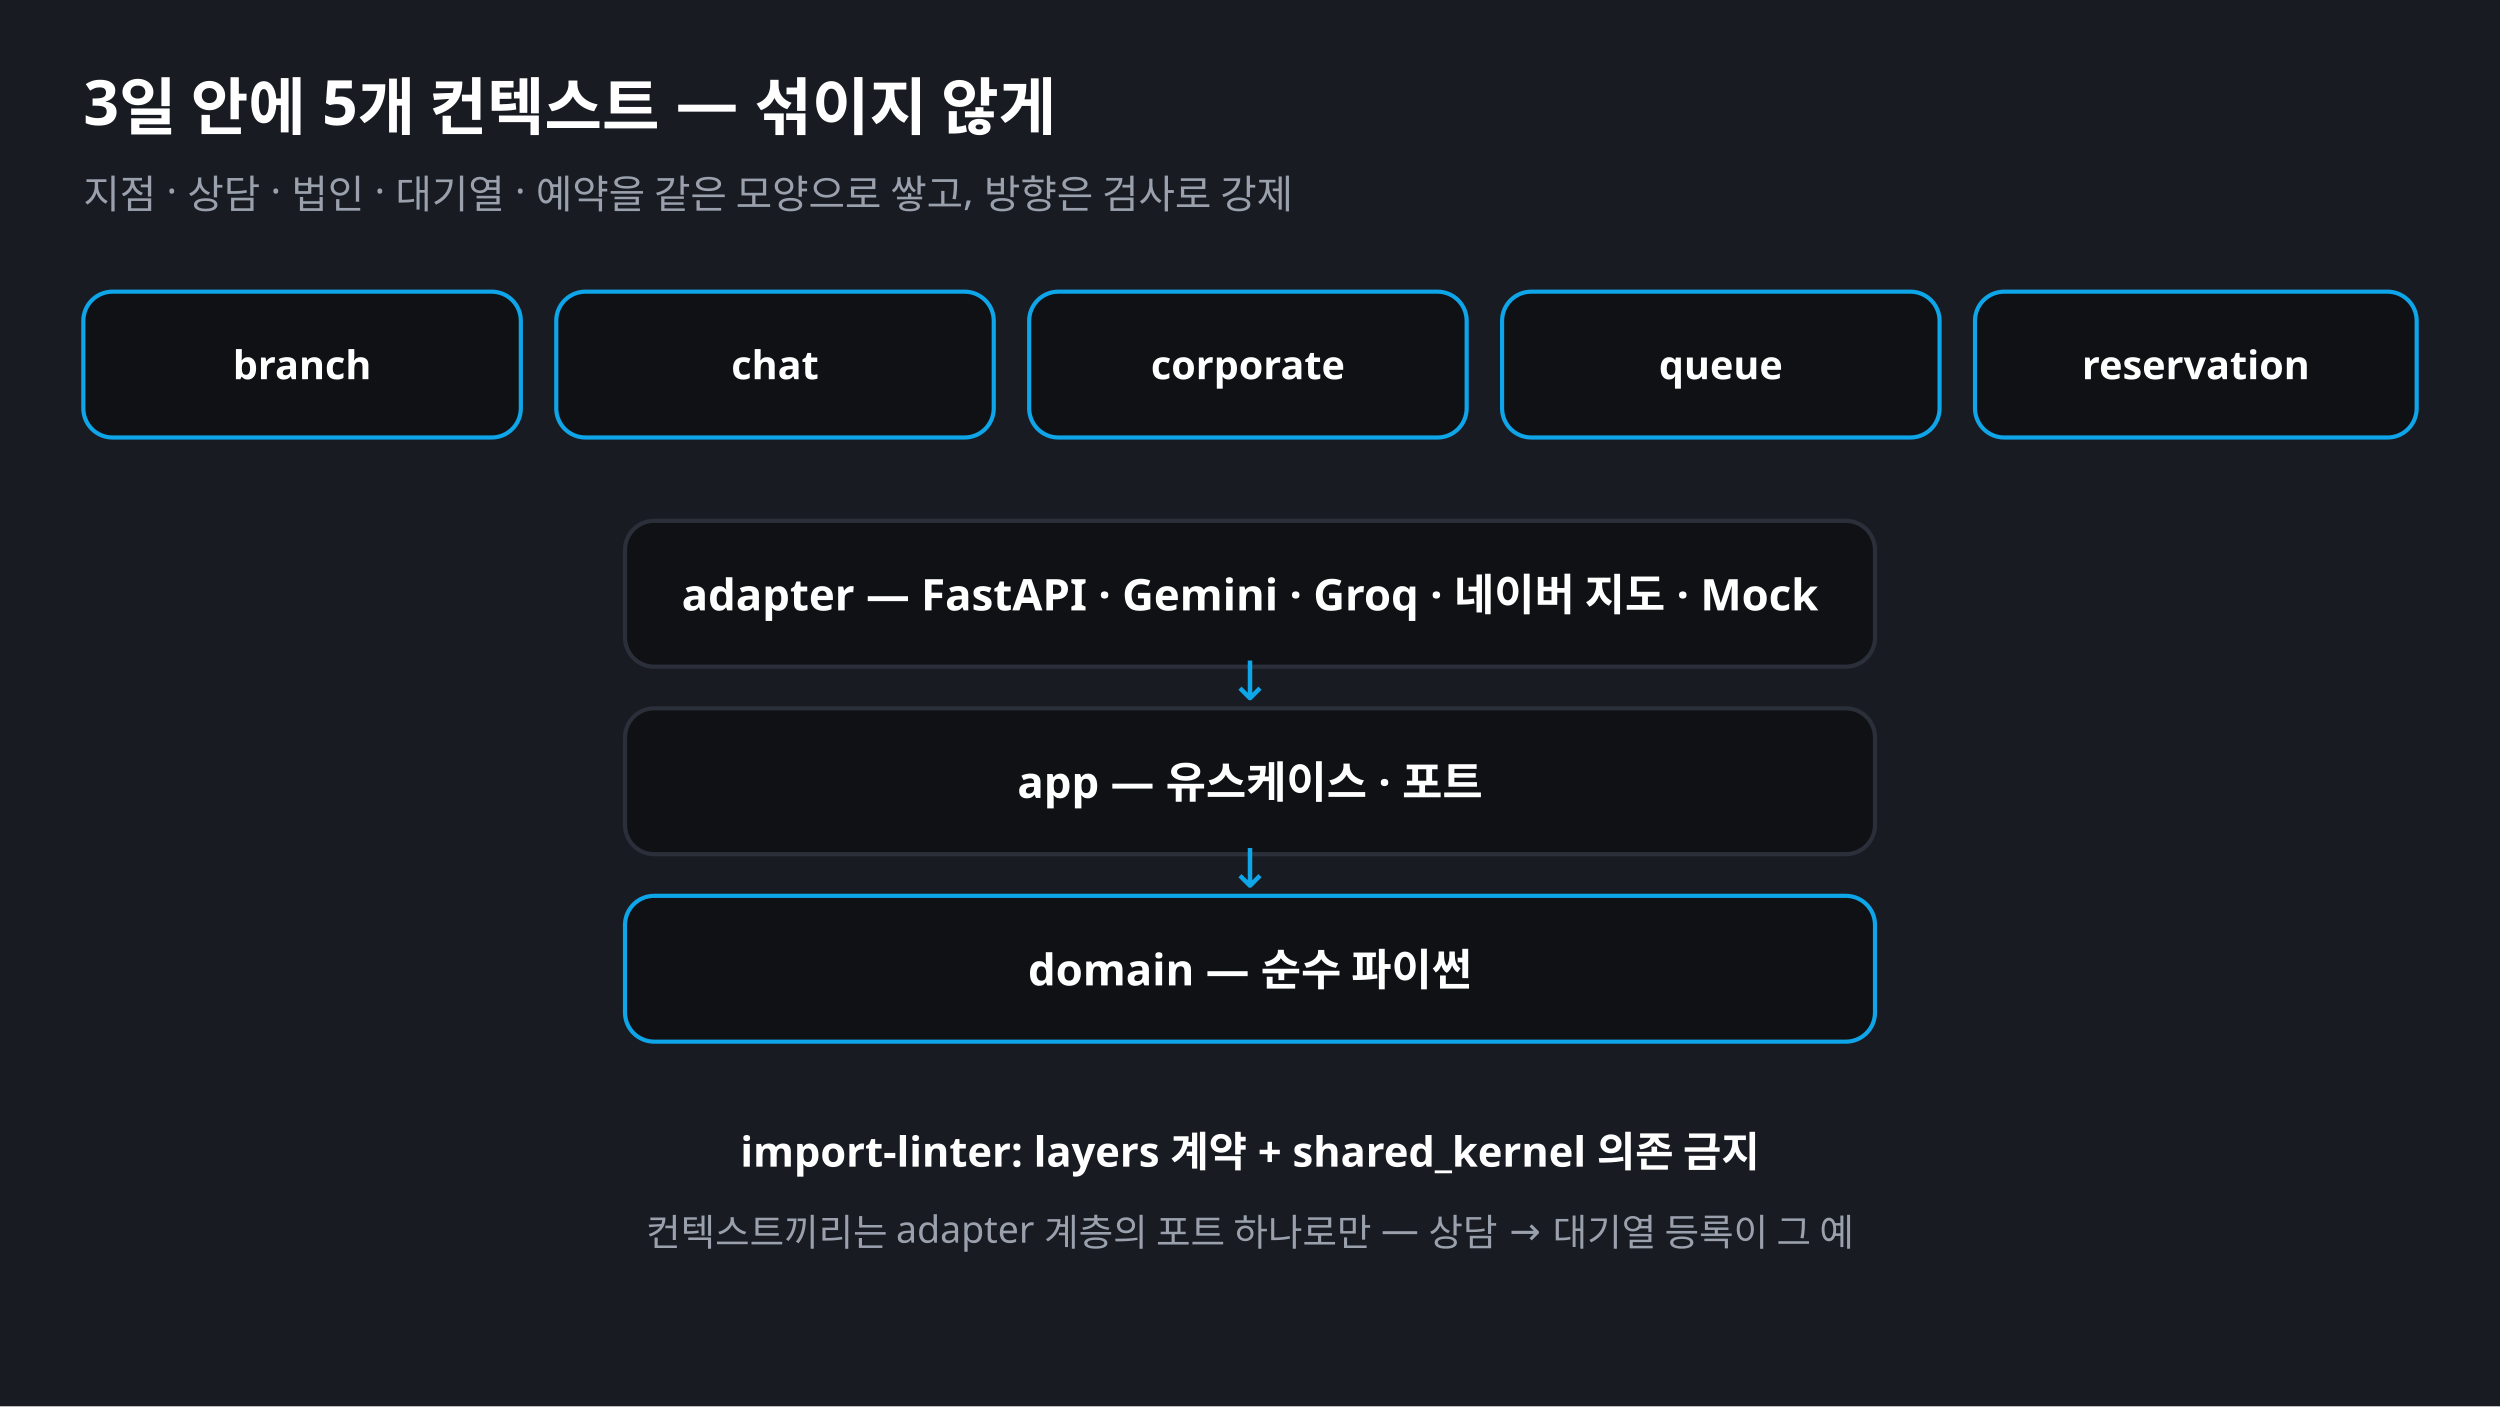
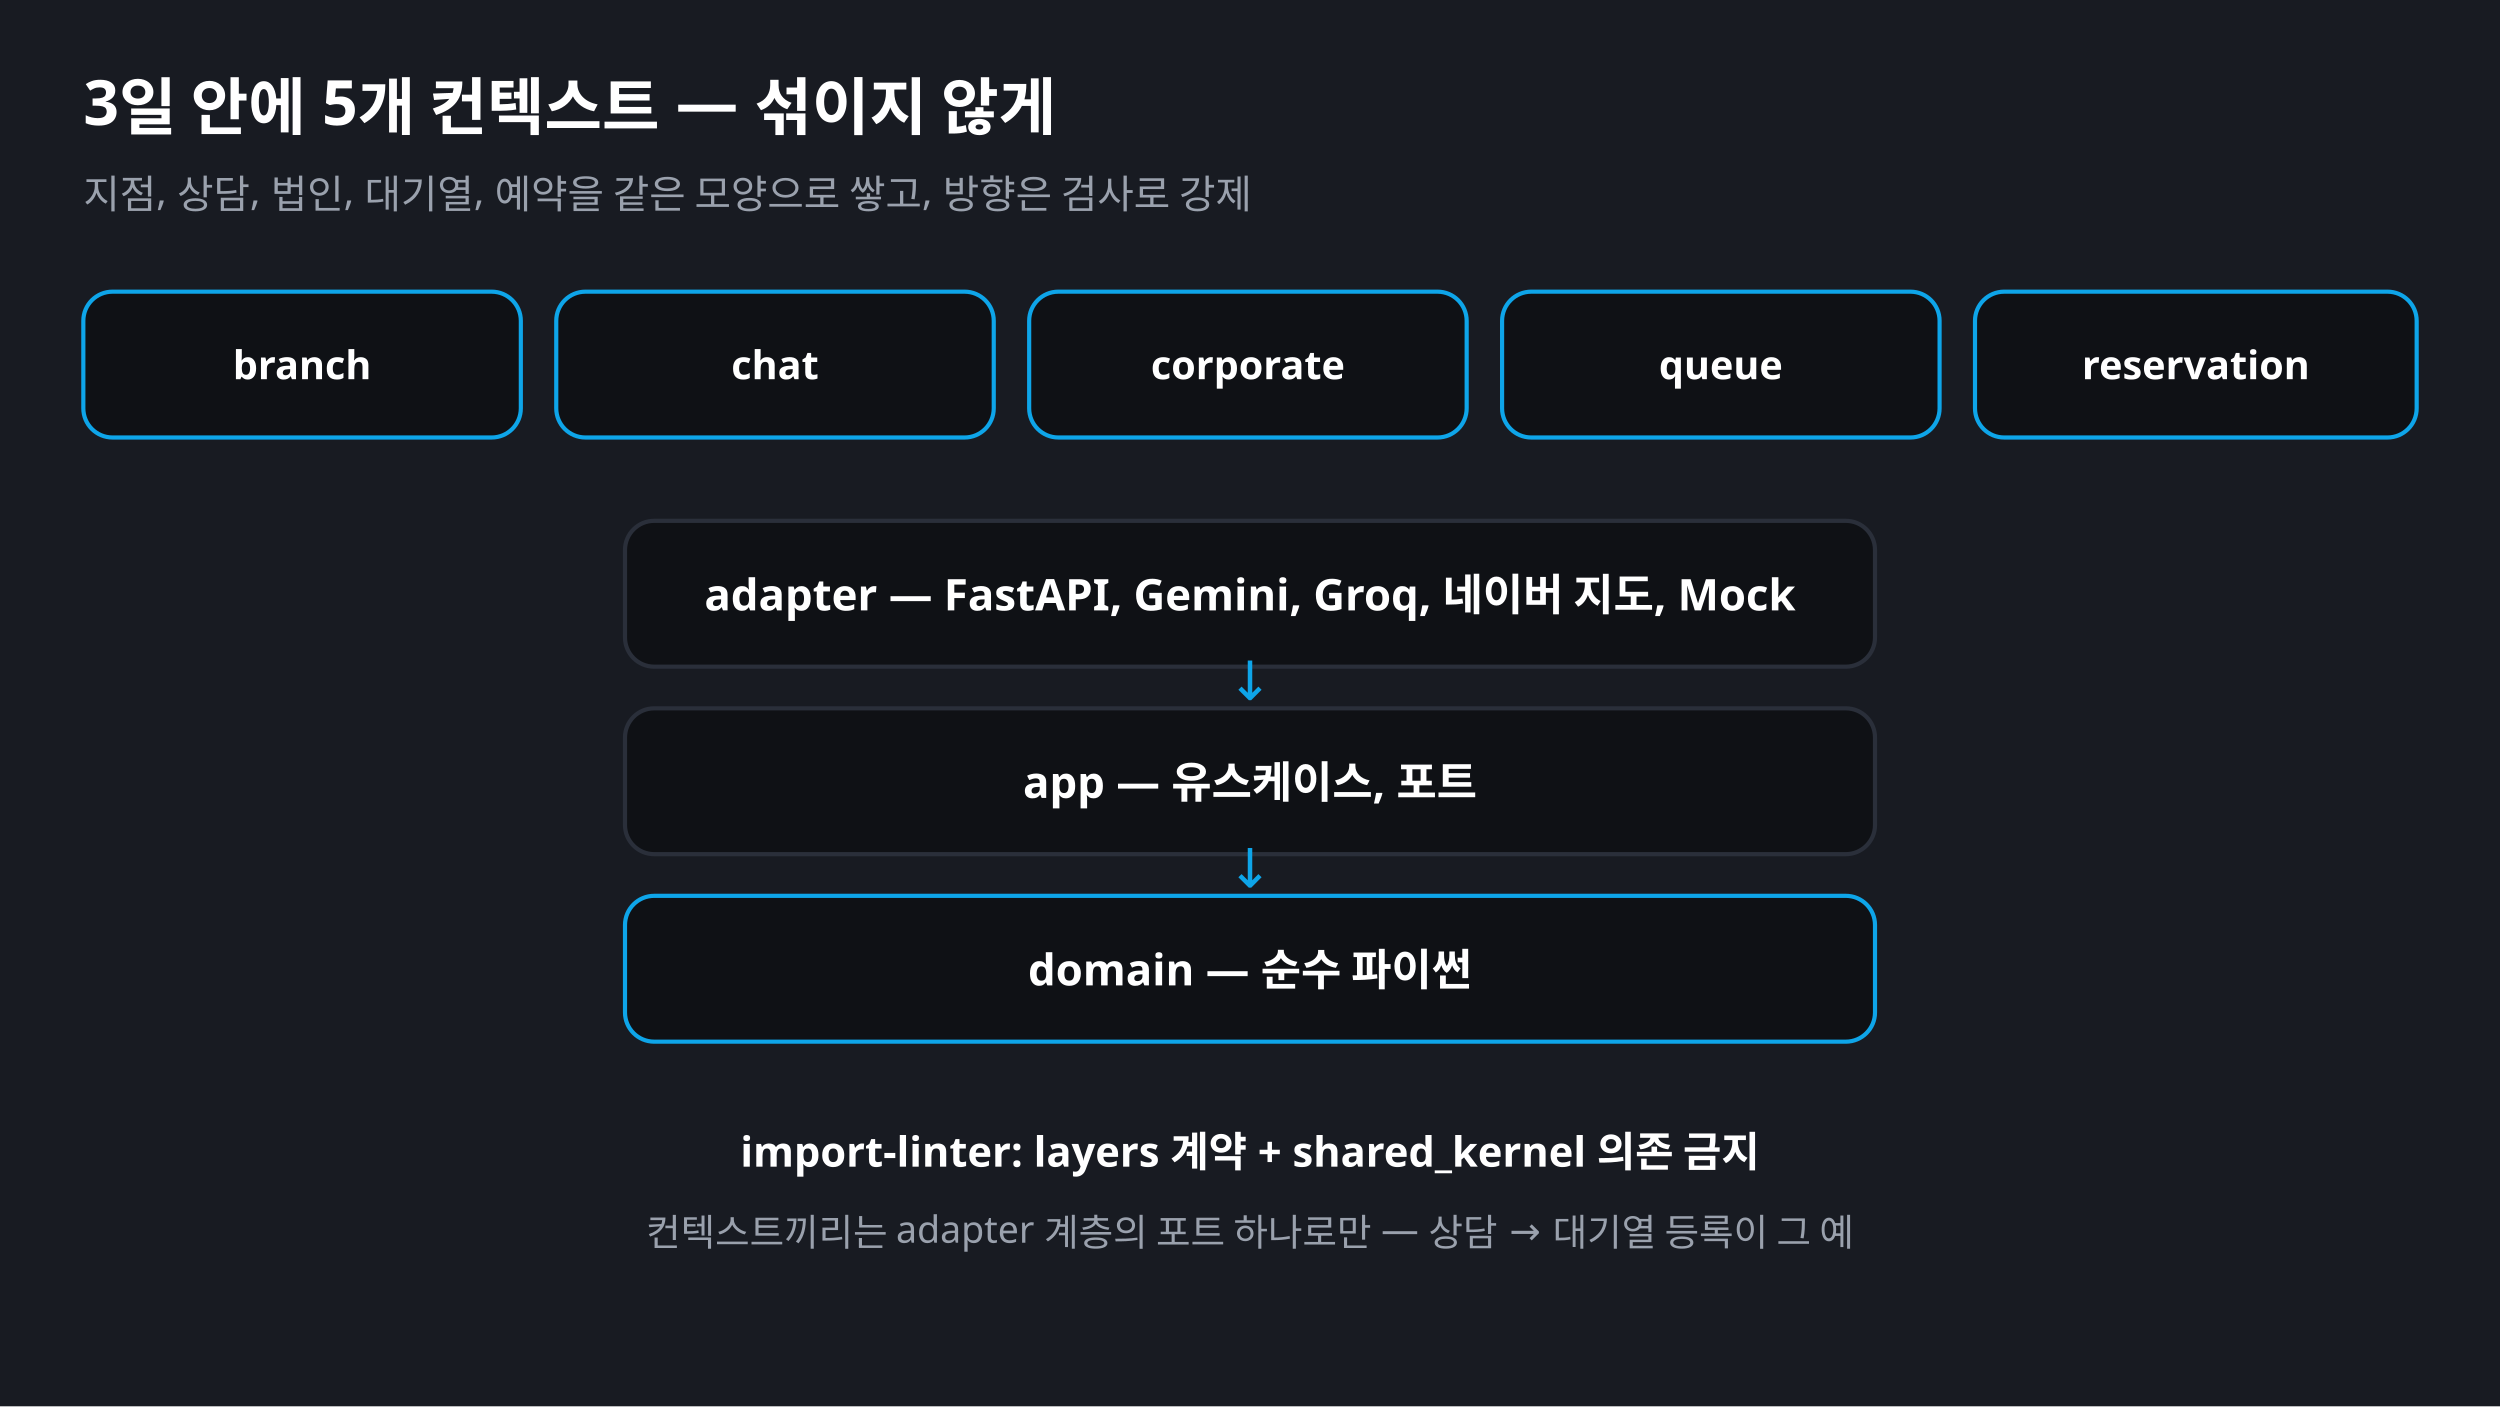
<svg xmlns="http://www.w3.org/2000/svg" viewBox="0 0 1200 675" font-family="Pretendard, 'Apple SD Gothic Neo', sans-serif">
  <rect width="1200" height="675" fill="#181b22" />
  <text x="40" y="60" fill="#fff" font-size="30" font-weight="700">3일 안에 5개 컨텍스트 — 섞이지 않게</text>
-   <text x="40" y="100" fill="#9aa1ad" font-size="19">지점 · 상담 · 법인 · 대기열 · 예약을 같은 모양으로 쌓고, 방향은 검사로 강제</text>
+   <text x="40" y="100" fill="#9aa1ad" font-size="19">지점, 상담, 법인, 대기열, 예약을 같은 모양으로 쌓고, 방향은 검사로 강제</text>
  <g font-size="19" font-weight="700" text-anchor="middle">
    <rect x="40" y="140" width="210" height="70" rx="14" fill="#0f1115" stroke="#0ea5e9" stroke-width="2" />
    <text x="145" y="182" fill="#fff">branch</text>
    <rect x="267" y="140" width="210" height="70" rx="14" fill="#0f1115" stroke="#0ea5e9" stroke-width="2" />
    <text x="372" y="182" fill="#fff">chat</text>
    <rect x="494" y="140" width="210" height="70" rx="14" fill="#0f1115" stroke="#0ea5e9" stroke-width="2" />
    <text x="599" y="182" fill="#fff">corporate</text>
    <rect x="721" y="140" width="210" height="70" rx="14" fill="#0f1115" stroke="#0ea5e9" stroke-width="2" />
    <text x="826" y="182" fill="#fff">queue</text>
    <rect x="948" y="140" width="212" height="70" rx="14" fill="#0f1115" stroke="#0ea5e9" stroke-width="2" />
    <text x="1054" y="182" fill="#fff">reservation</text>
  </g>
  <g font-size="21" font-weight="700" text-anchor="middle">
    <rect x="300" y="250" width="600" height="70" rx="14" fill="#0f1115" stroke="#2a2f3a" stroke-width="2" />
-     <text x="600" y="293" fill="#fff">adapter — FastAPI · Gemini · Groq · 네이버 지도 · Mock</text>
+     <text x="600" y="293" fill="#fff">adapter — FastAPI, Gemini, Groq, 네이버 지도, Mock</text>
    <rect x="300" y="340" width="600" height="70" rx="14" fill="#0f1115" stroke="#2a2f3a" stroke-width="2" />
-     <text x="600" y="383" fill="#fff">app — 유스케이스 · 포트</text>
+     <text x="600" y="383" fill="#fff">app — 유스케이스, 포트</text>
    <rect x="300" y="430" width="600" height="70" rx="14" fill="#0f1115" stroke="#0ea5e9" stroke-width="2" />
    <text x="600" y="473" fill="#fff">domain — 순수 파이썬</text>
  </g>
  <g fill="#0ea5e9" font-size="26" text-anchor="middle">
    <text x="600" y="336">↓</text>
    <text x="600" y="426">↓</text>
  </g>
  <text x="600" y="560" fill="#fff" font-size="20" font-weight="700" text-anchor="middle">import-linter: layers 계약 + shared_kernel 의존 금지</text>
  <text x="600" y="598" fill="#9aa1ad" font-size="18" text-anchor="middle">컨텍스트끼리는 adapter 계층의 포트 하나로만 — 상담 → 대기열 등록이 그 예</text>
</svg>
